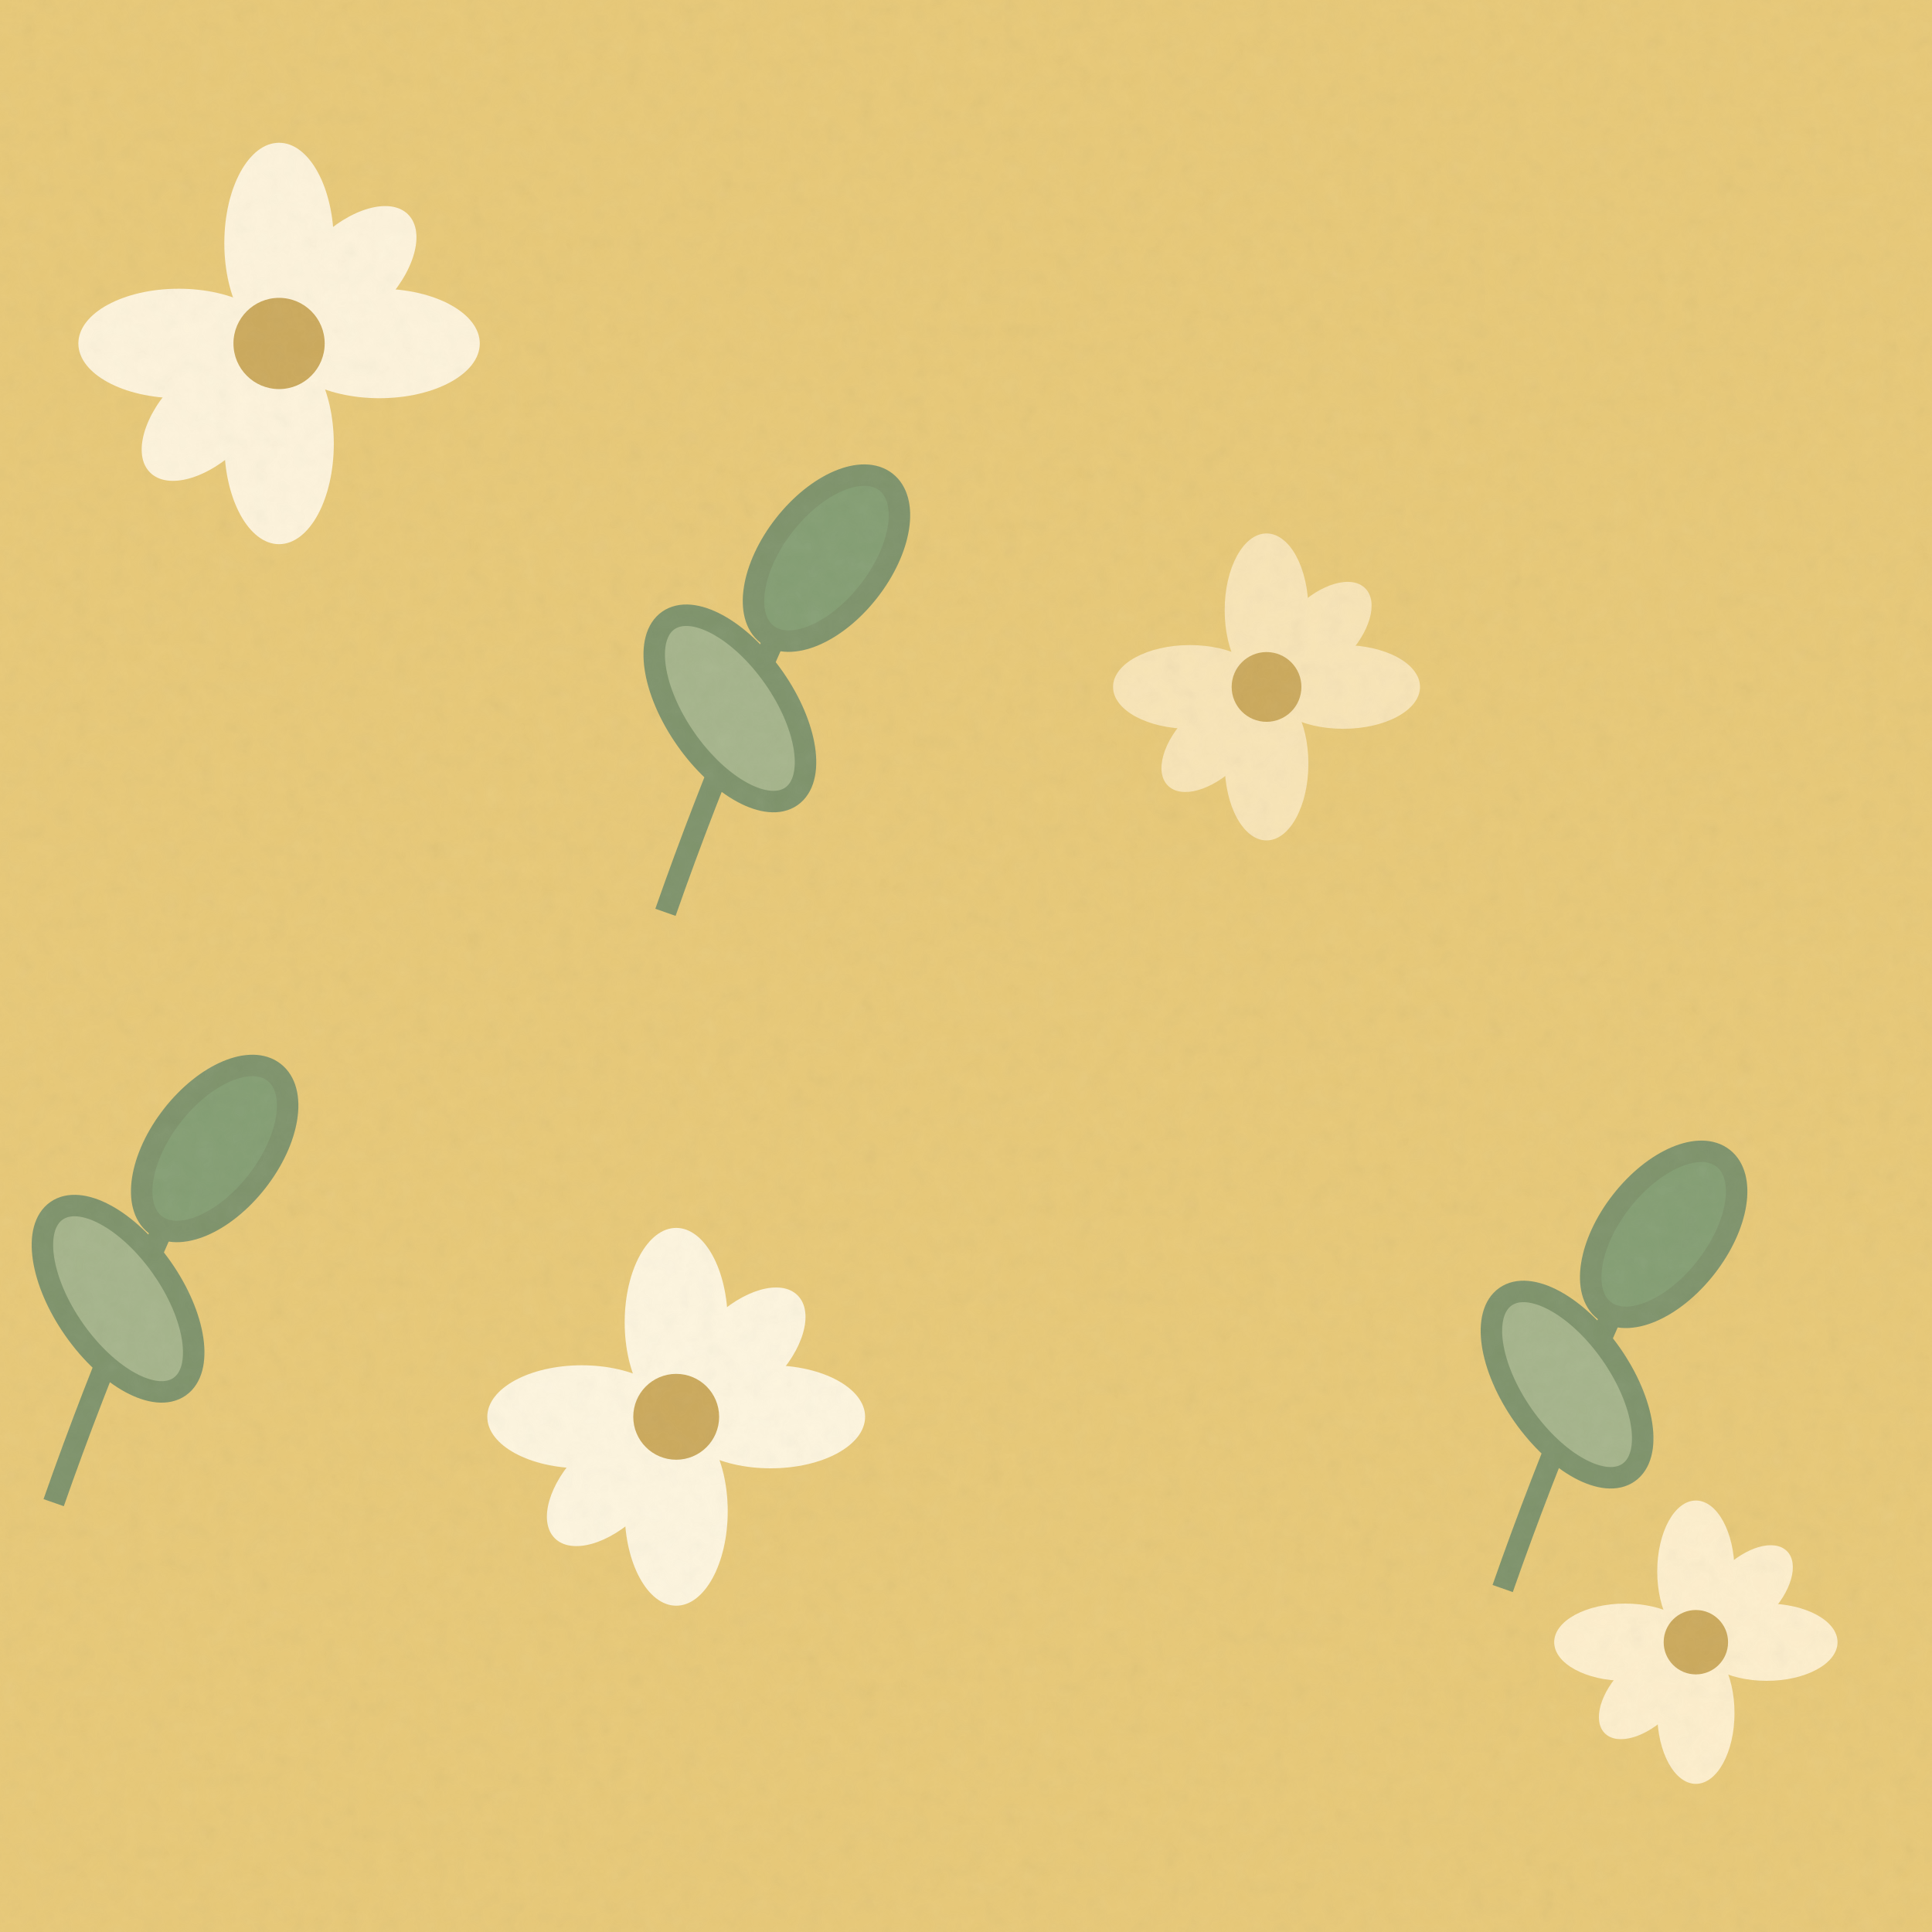
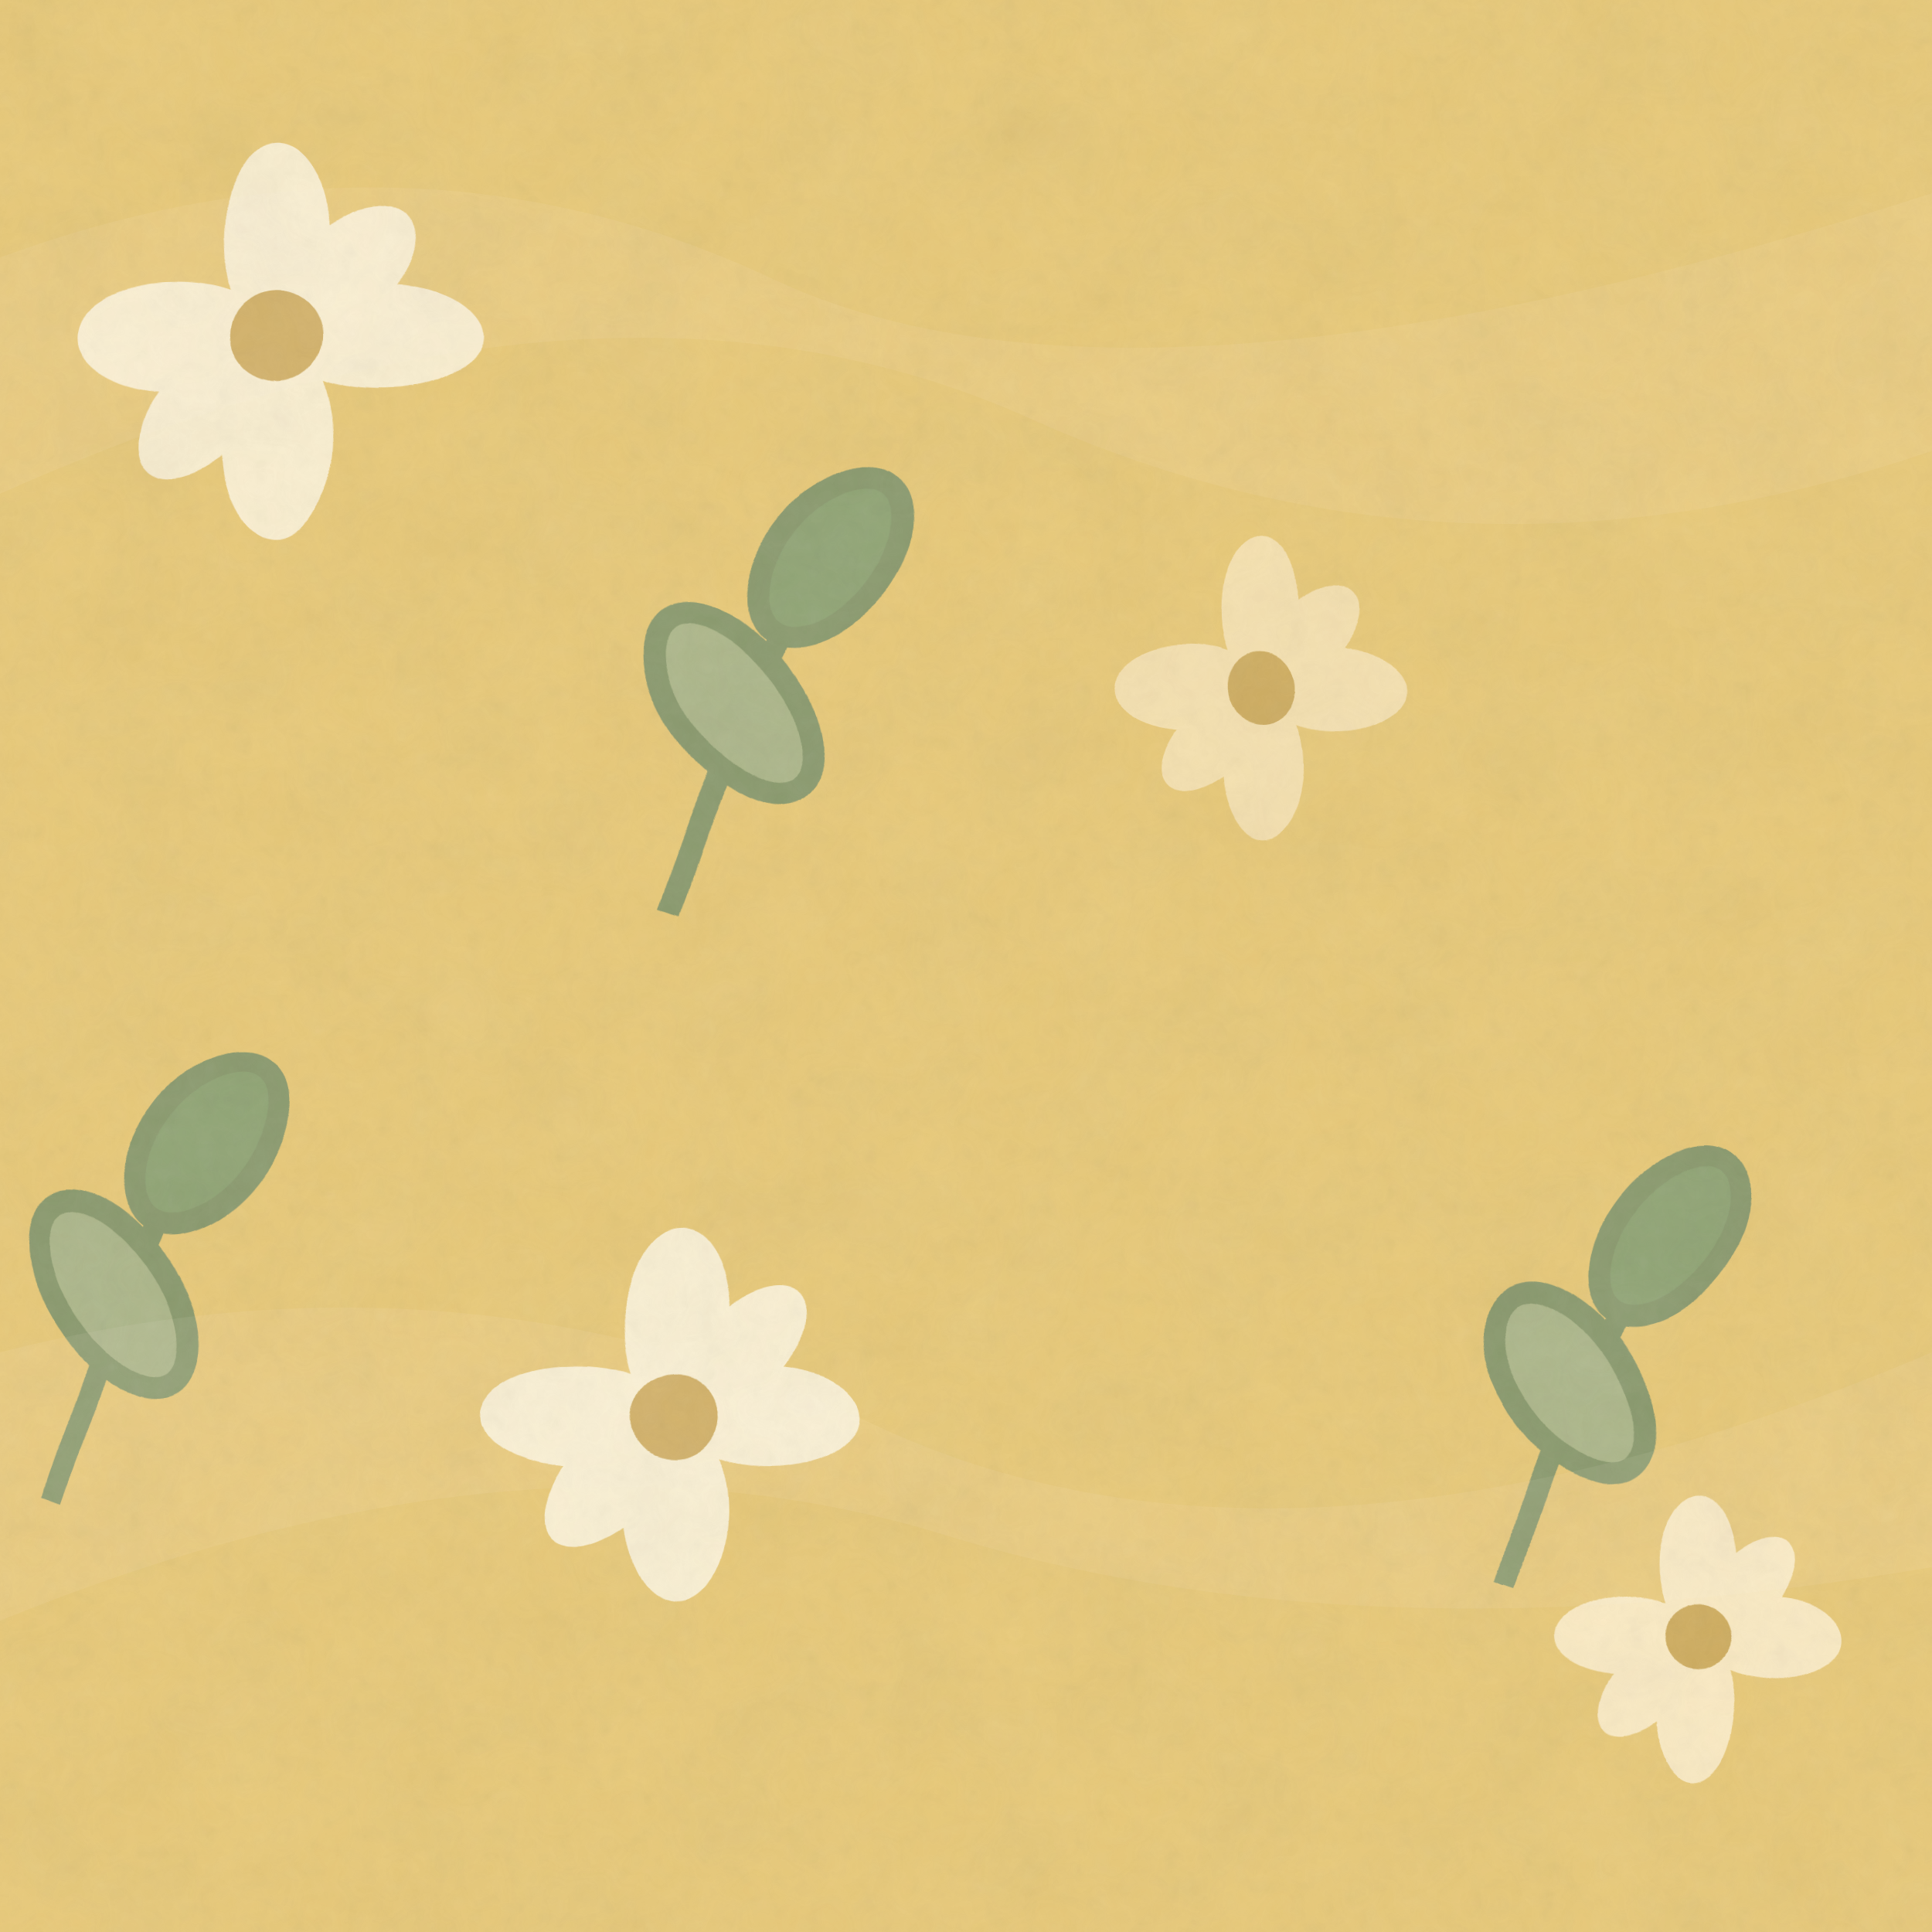
<svg xmlns="http://www.w3.org/2000/svg" width="180" height="180" viewBox="0 0 180 180">
  <defs>
    <filter id="grain">
      <feTurbulence type="fractalNoise" baseFrequency=".6" numOctaves="3" seed="5" stitchTiles="stitch" />
      <feColorMatrix type="saturate" values="0" />
      <feComponentTransfer>
        <feFuncA type="linear" slope=".11" />
      </feComponentTransfer>
    </filter>
+     <filter id="wear" x="-10%" y="-10%" width="120%" height="120%">
+       <feTurbulence type="fractalNoise" baseFrequency=".018 .025" numOctaves="3" seed="13" stitchTiles="stitch" result="warp" />
+       <feDisplacementMap in="SourceGraphic" in2="warp" scale="3.8" xChannelSelector="R" yChannelSelector="G" />
+     </filter>
+     <filter id="softcloth">
+       <feTurbulence type="fractalNoise" baseFrequency=".11" numOctaves="3" seed="22" stitchTiles="stitch" />
+       <feColorMatrix type="saturate" values="0" />
+       <feComponentTransfer>
+         <feFuncA type="linear" slope=".14" />
+       </feComponentTransfer>
+     </filter>
  </defs>
  <rect width="180" height="180" fill="#e7c877" />
-   <g transform="translate(26 32) scale(0.85)">
-     <g fill="#fff7e6" opacity=".9">
-       <ellipse cy="-11" rx="6" ry="11" />
-       <ellipse cy="11" rx="6" ry="11" />
-       <ellipse cx="-11" rx="11" ry="6" />
-       <ellipse cx="11" rx="11" ry="6" />
-       <ellipse transform="rotate(45)" cy="-11" rx="5" ry="9" />
-       <ellipse transform="rotate(45)" cy="11" rx="5" ry="9" />
+   <g filter="url(#wear)" opacity=".89">
+     <g transform="translate(26 32) scale(0.85)">
+       <g fill="#fff7e6" opacity=".9">
+         <ellipse cy="-11" rx="6" ry="11" />
+         <ellipse cy="11" rx="6" ry="11" />
+         <ellipse cx="-11" rx="11" ry="6" />
+         <ellipse cx="11" rx="11" ry="6" />
+         <ellipse transform="rotate(45)" cy="-11" rx="5" ry="9" />
+         <ellipse transform="rotate(45)" cy="11" rx="5" ry="9" />
+       </g>
+       <circle r="5" fill="#cba95c" />
    </g>
-     <circle r="5" fill="#cba95c" />
+     <g transform="translate(118 64) scale(0.65)">
+       <g fill="#f9e7bd" opacity=".9">
+         <ellipse cy="-11" rx="6" ry="11" />
+         <ellipse cy="11" rx="6" ry="11" />
+         <ellipse cx="-11" rx="11" ry="6" />
+         <ellipse cx="11" rx="11" ry="6" />
+         <ellipse transform="rotate(45)" cy="-11" rx="5" ry="9" />
+         <ellipse transform="rotate(45)" cy="11" rx="5" ry="9" />
+       </g>
+       <circle r="5" fill="#cba95c" />
+     </g>
+     <g transform="translate(63 132) scale(0.8)">
+       <g fill="#fff9e9" opacity=".9">
+         <ellipse cy="-11" rx="6" ry="11" />
+         <ellipse cy="11" rx="6" ry="11" />
+         <ellipse cx="-11" rx="11" ry="6" />
+         <ellipse cx="11" rx="11" ry="6" />
+         <ellipse transform="rotate(45)" cy="-11" rx="5" ry="9" />
+         <ellipse transform="rotate(45)" cy="11" rx="5" ry="9" />
+       </g>
+       <circle r="5" fill="#cba95c" />
+     </g>
+     <g transform="translate(158 153) scale(0.6)">
+       <g fill="#fff2d5" opacity=".9">
+         <ellipse cy="-11" rx="6" ry="11" />
+         <ellipse cy="11" rx="6" ry="11" />
+         <ellipse cx="-11" rx="11" ry="6" />
+         <ellipse cx="11" rx="11" ry="6" />
+         <ellipse transform="rotate(45)" cy="-11" rx="5" ry="9" />
+         <ellipse transform="rotate(45)" cy="11" rx="5" ry="9" />
+       </g>
+       <circle r="5" fill="#cba95c" />
+     </g>
+     <g transform="translate(62 65)" fill="none" stroke="#7e936b" stroke-width="2">
+       <path d="M0 20Q7 0 17 -20" />
+       <ellipse cx="6" cy="1" rx="5" ry="10" fill="#a5b48b" transform="rotate(-35 6 1)" />
+       <ellipse cx="15" cy="-13" rx="5" ry="9" fill="#849e73" transform="rotate(38 15 -13)" />
+     </g>
+     <g transform="translate(140 128)" fill="none" stroke="#7e936b" stroke-width="2">
+       <path d="M0 20Q7 0 17 -20" />
+       <ellipse cx="6" cy="1" rx="5" ry="10" fill="#a5b48b" transform="rotate(-35 6 1)" />
+       <ellipse cx="15" cy="-13" rx="5" ry="9" fill="#849e73" transform="rotate(38 15 -13)" />
+     </g>
+     <g transform="translate(5 120)" fill="none" stroke="#7e936b" stroke-width="2">
+       <path d="M0 20Q7 0 17 -20" />
+       <ellipse cx="6" cy="1" rx="5" ry="10" fill="#a5b48b" transform="rotate(-35 6 1)" />
+       <ellipse cx="15" cy="-13" rx="5" ry="9" fill="#849e73" transform="rotate(38 15 -13)" />
+     </g>
  </g>
-   <g transform="translate(118 64) scale(0.65)">
-     <g fill="#f9e7bd" opacity=".9">
-       <ellipse cy="-11" rx="6" ry="11" />
-       <ellipse cy="11" rx="6" ry="11" />
-       <ellipse cx="-11" rx="11" ry="6" />
-       <ellipse cx="11" rx="11" ry="6" />
-       <ellipse transform="rotate(45)" cy="-11" rx="5" ry="9" />
-       <ellipse transform="rotate(45)" cy="11" rx="5" ry="9" />
-     </g>
-     <circle r="5" fill="#cba95c" />
-   </g>
-   <g transform="translate(63 132) scale(0.8)">
-     <g fill="#fff9e9" opacity=".9">
-       <ellipse cy="-11" rx="6" ry="11" />
-       <ellipse cy="11" rx="6" ry="11" />
-       <ellipse cx="-11" rx="11" ry="6" />
-       <ellipse cx="11" rx="11" ry="6" />
-       <ellipse transform="rotate(45)" cy="-11" rx="5" ry="9" />
-       <ellipse transform="rotate(45)" cy="11" rx="5" ry="9" />
-     </g>
-     <circle r="5" fill="#cba95c" />
-   </g>
-   <g transform="translate(158 153) scale(0.6)">
-     <g fill="#fff2d5" opacity=".9">
-       <ellipse cy="-11" rx="6" ry="11" />
-       <ellipse cy="11" rx="6" ry="11" />
-       <ellipse cx="-11" rx="11" ry="6" />
-       <ellipse cx="11" rx="11" ry="6" />
-       <ellipse transform="rotate(45)" cy="-11" rx="5" ry="9" />
-       <ellipse transform="rotate(45)" cy="11" rx="5" ry="9" />
-     </g>
-     <circle r="5" fill="#cba95c" />
-   </g>
-   <g transform="translate(62 65)" fill="none" stroke="#7e936b" stroke-width="2">
-     <path d="M0 20Q7 0 17 -20" />
-     <ellipse cx="6" cy="1" rx="5" ry="10" fill="#a5b48b" transform="rotate(-35 6 1)" />
-     <ellipse cx="15" cy="-13" rx="5" ry="9" fill="#849e73" transform="rotate(38 15 -13)" />
-   </g>
-   <g transform="translate(140 128)" fill="none" stroke="#7e936b" stroke-width="2">
-     <path d="M0 20Q7 0 17 -20" />
-     <ellipse cx="6" cy="1" rx="5" ry="10" fill="#a5b48b" transform="rotate(-35 6 1)" />
-     <ellipse cx="15" cy="-13" rx="5" ry="9" fill="#849e73" transform="rotate(38 15 -13)" />
-   </g>
-   <g transform="translate(5 120)" fill="none" stroke="#7e936b" stroke-width="2">
-     <path d="M0 20Q7 0 17 -20" />
-     <ellipse cx="6" cy="1" rx="5" ry="10" fill="#a5b48b" transform="rotate(-35 6 1)" />
-     <ellipse cx="15" cy="-13" rx="5" ry="9" fill="#849e73" transform="rotate(38 15 -13)" />
-   </g>
+   <path d="M0 24Q38 10 72 26T180 18V42Q136 57 96 39T0 46ZM0 126Q43 115 82 133T180 126V146Q127 155 88 143T0 151Z" fill="#fff6e8" opacity=".075" />
  <rect width="180" height="180" filter="url(#grain)" opacity=".65" />
+   <rect width="180" height="180" filter="url(#softcloth)" opacity=".55" />
</svg>
